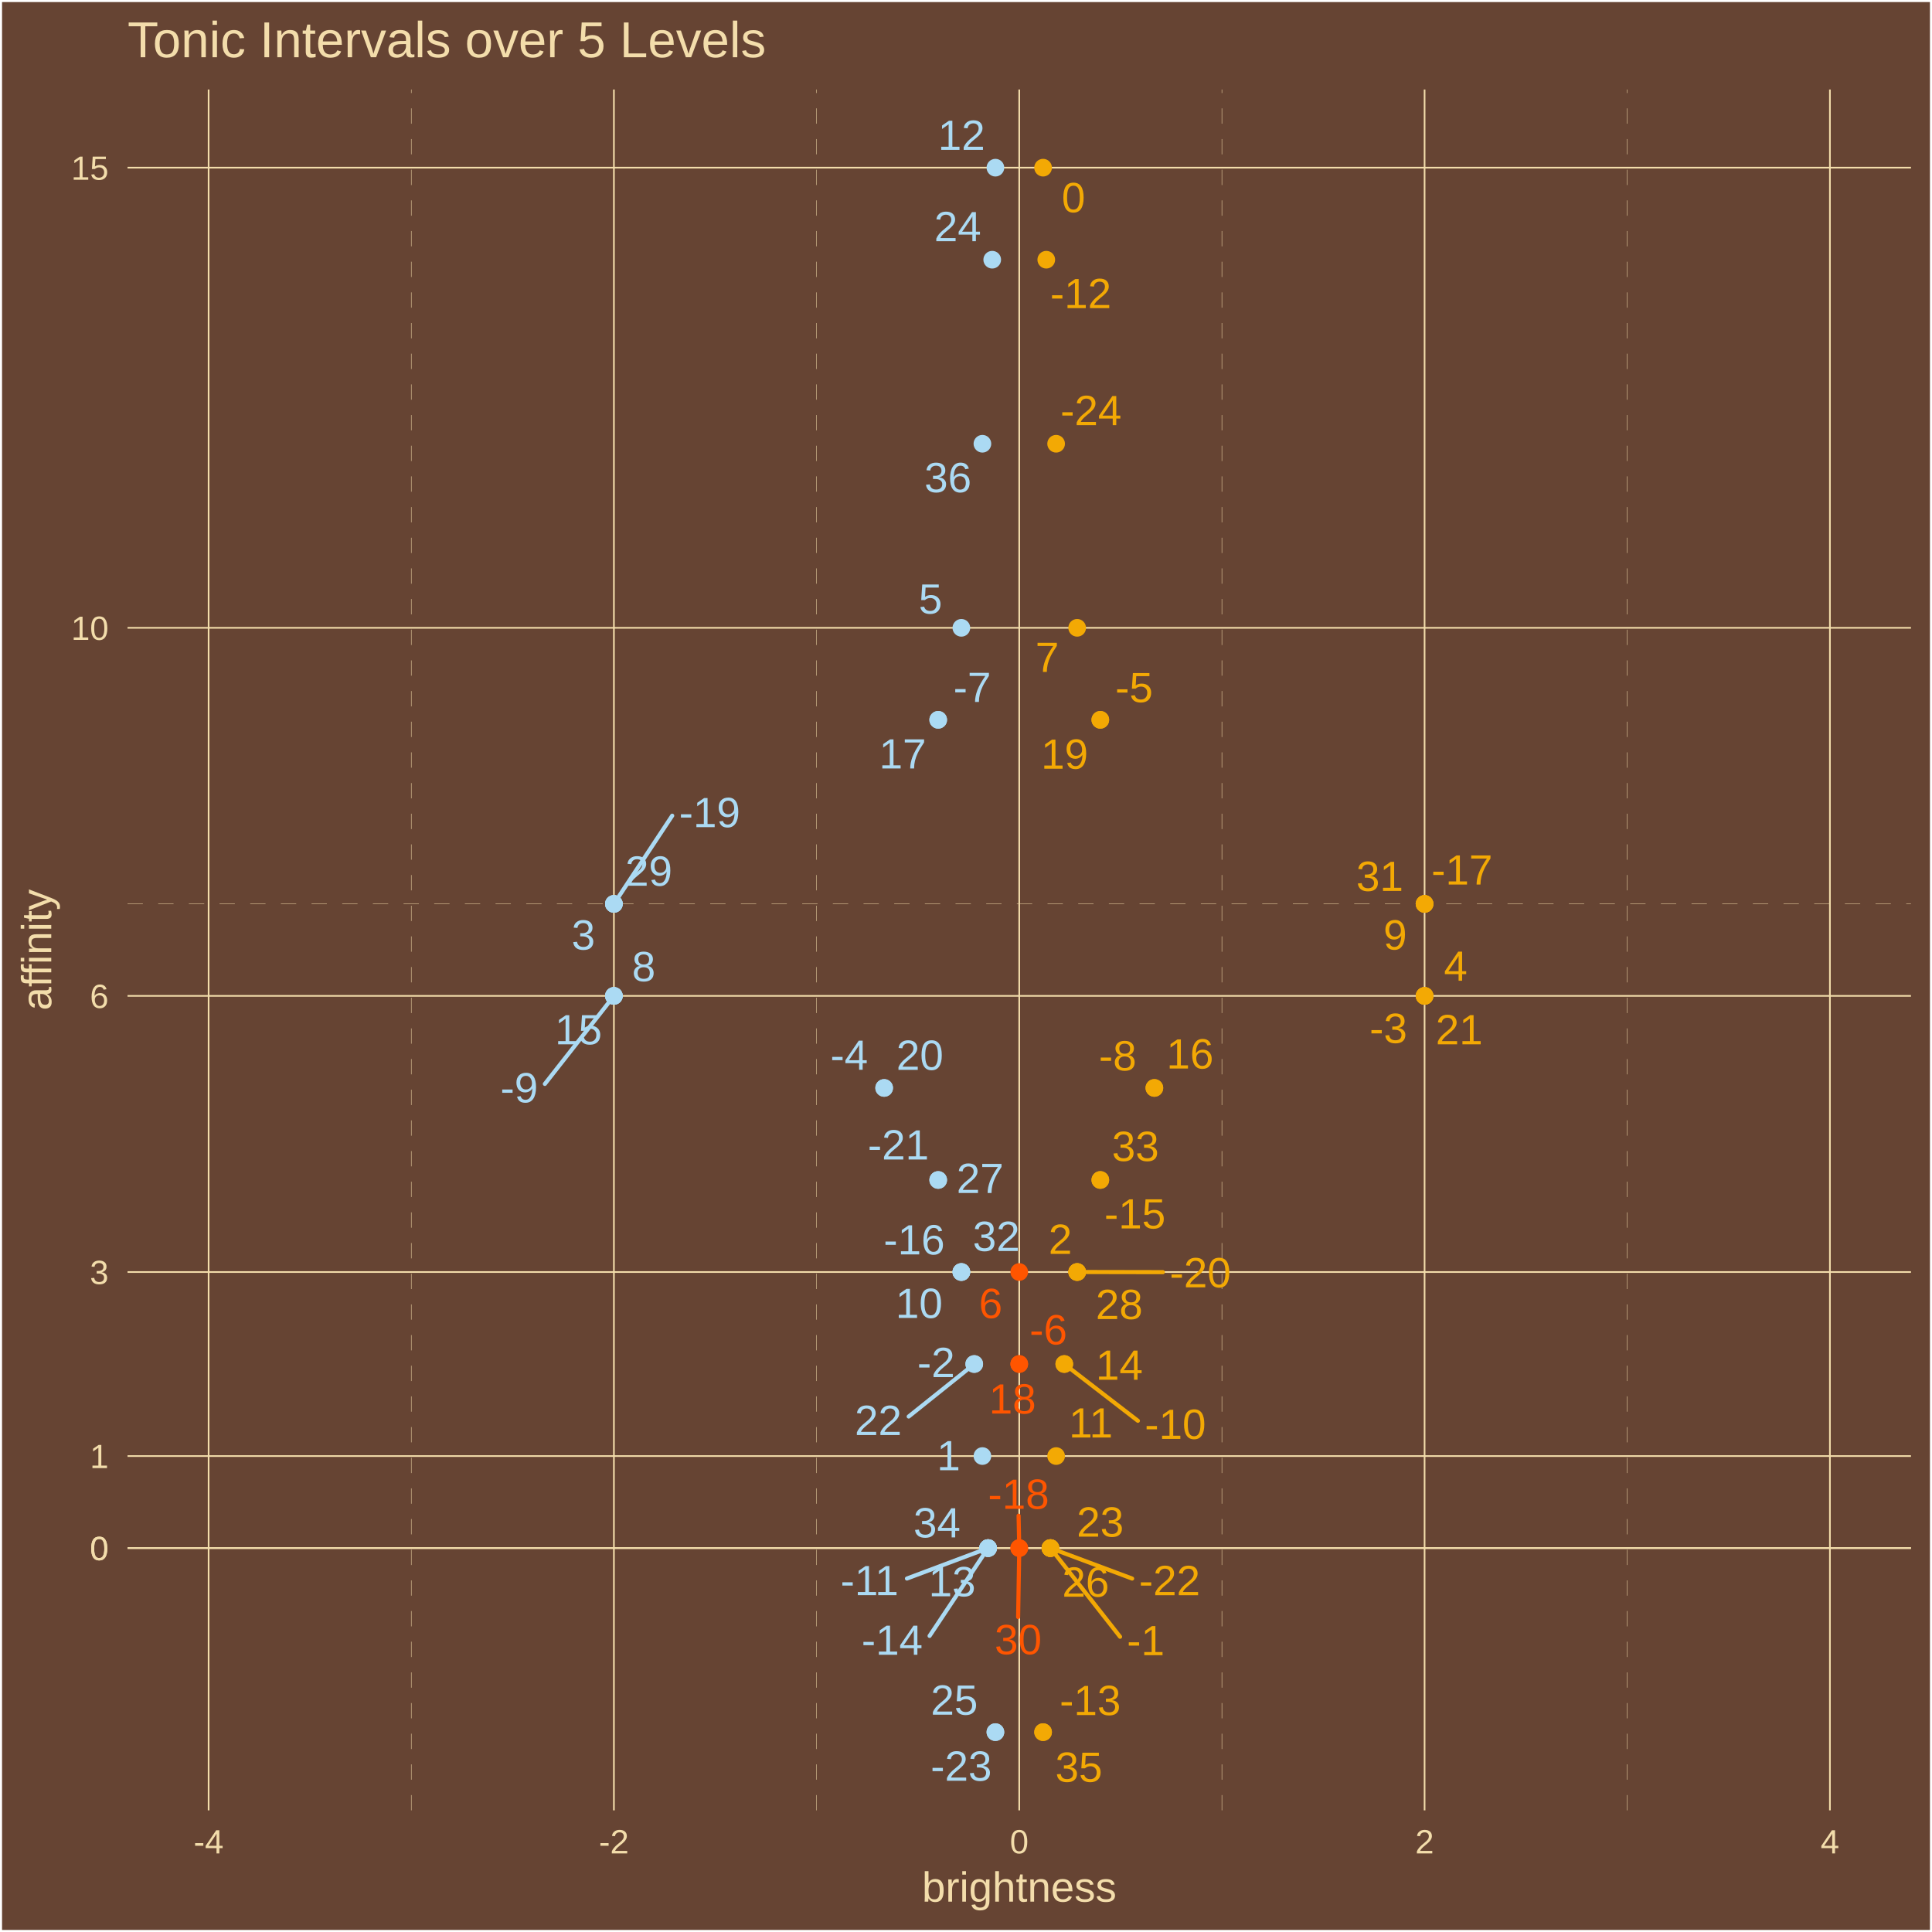
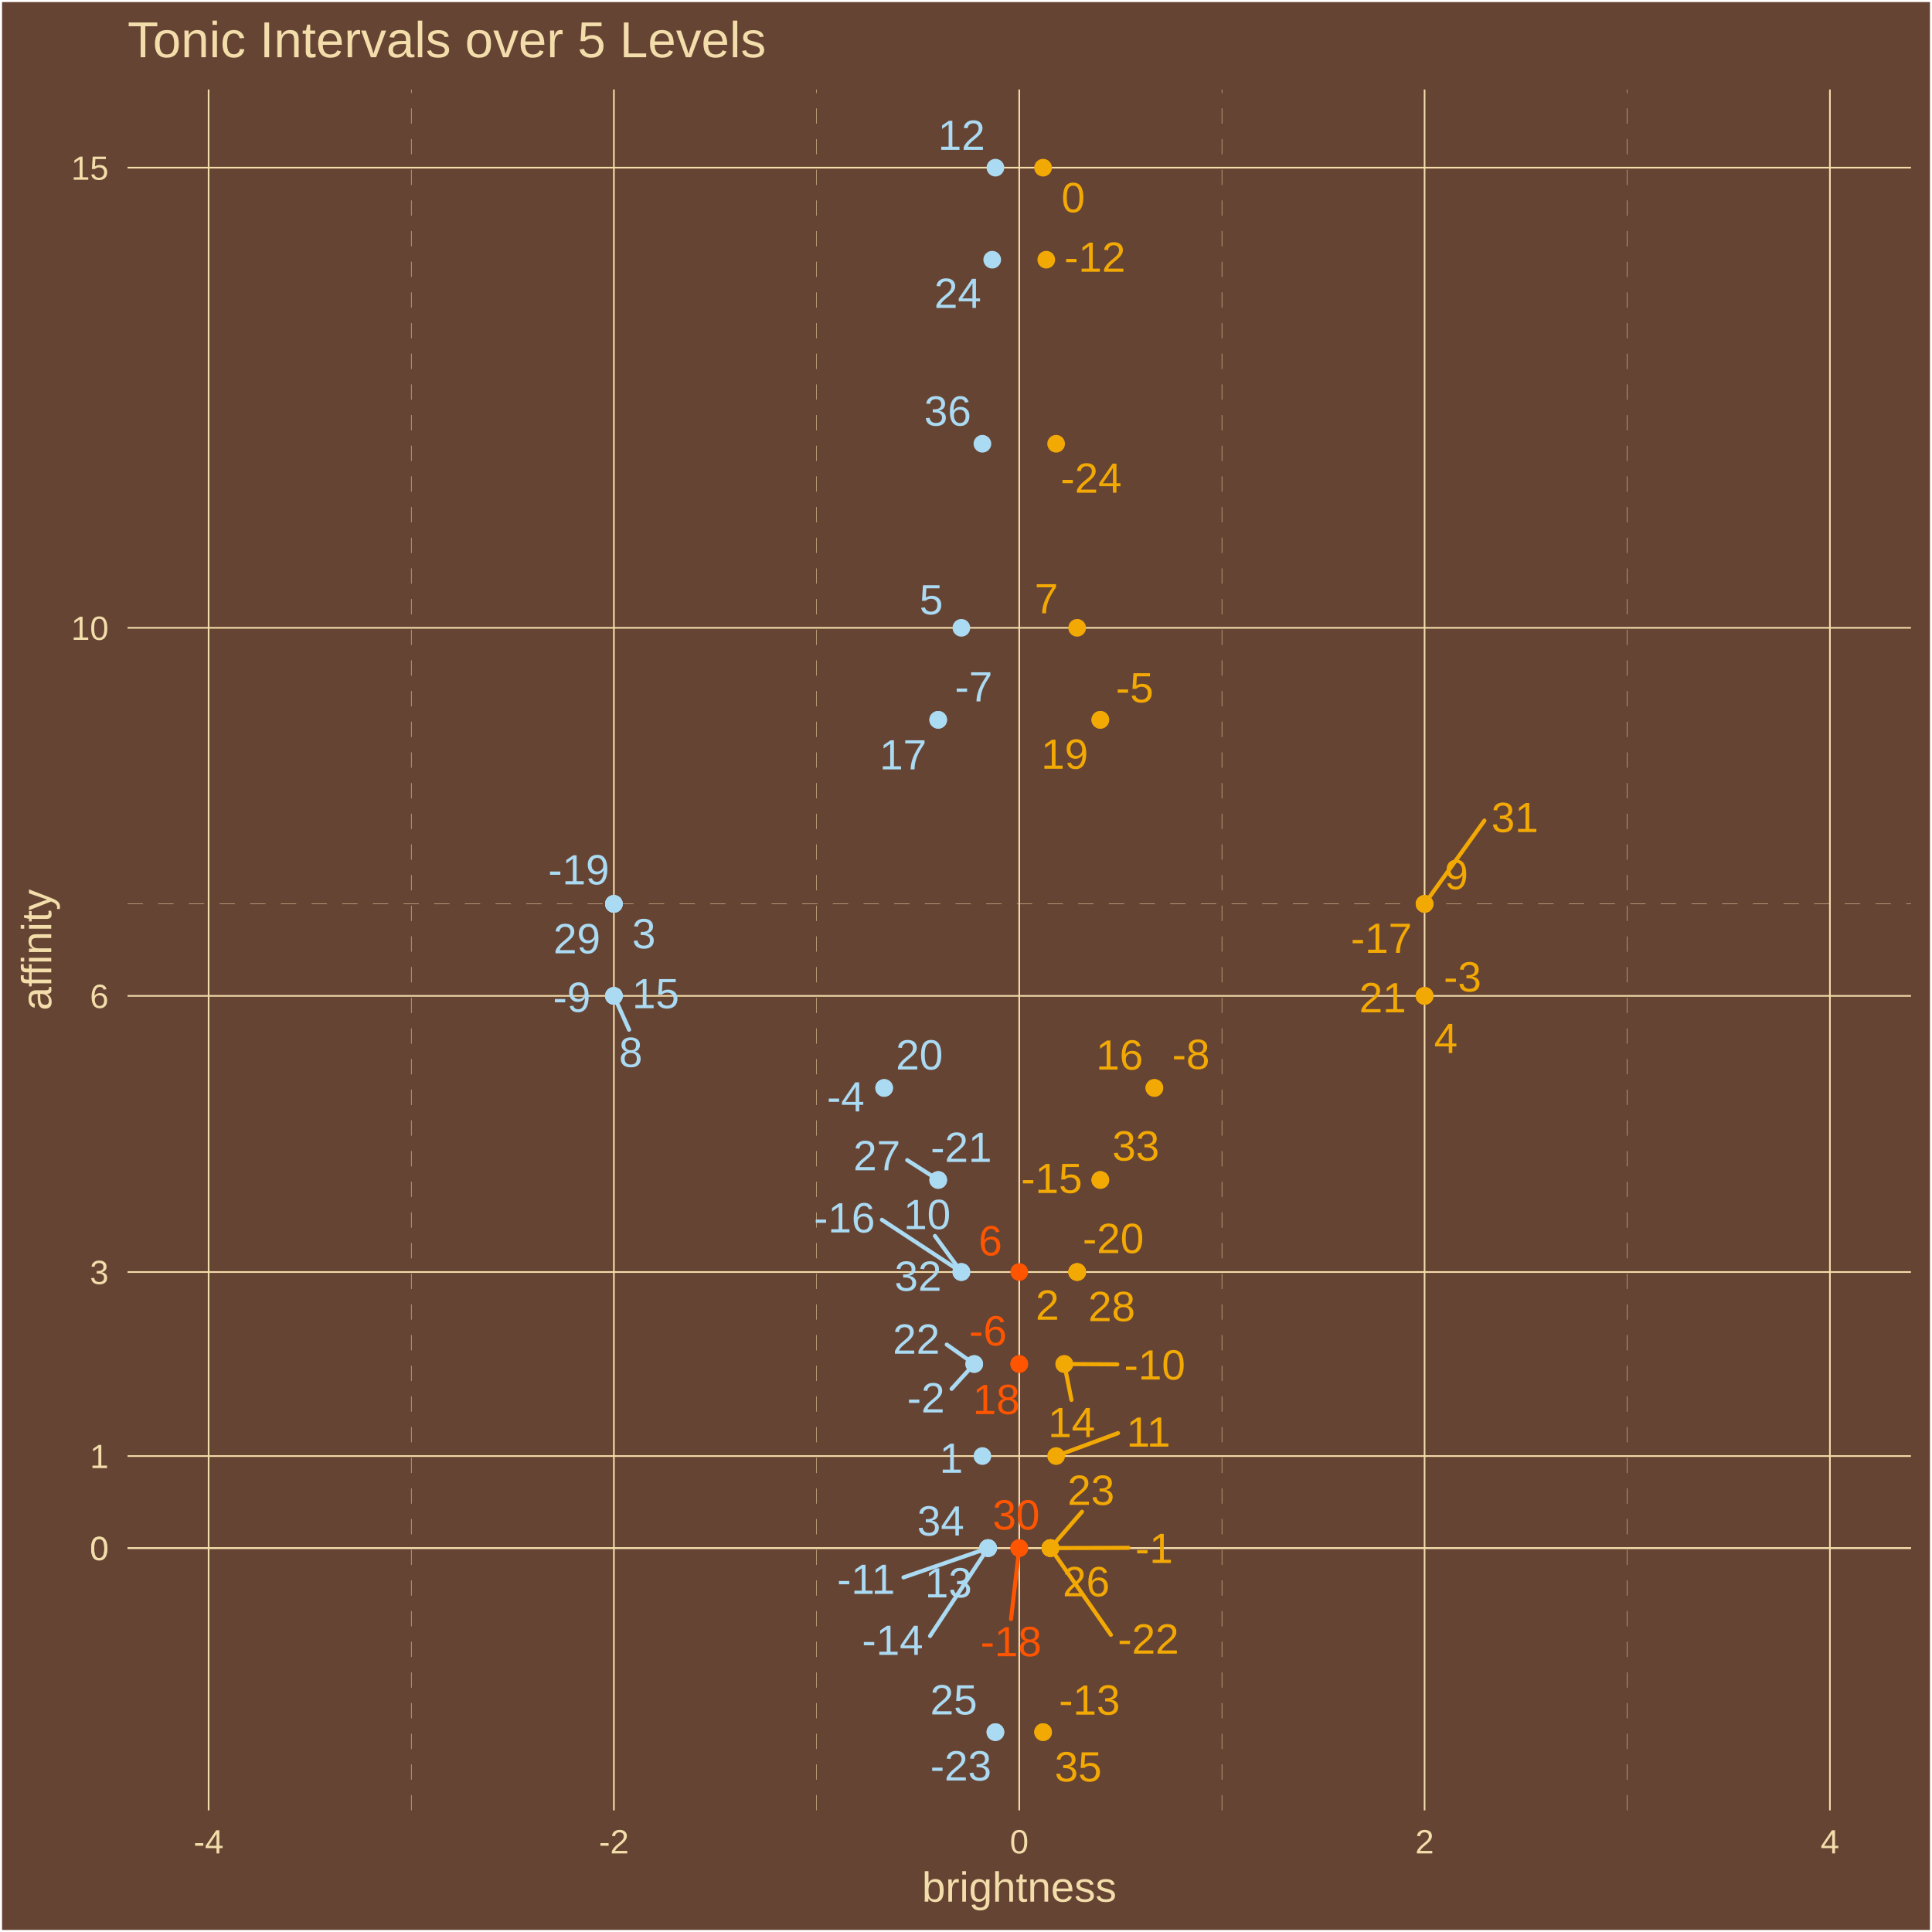
<svg xmlns="http://www.w3.org/2000/svg" class="svglite" width="504.00pt" height="504.00pt" viewBox="0 0 504.00 504.00">
  <defs>
    <style type="text/css">
    .svglite line, .svglite polyline, .svglite polygon, .svglite path, .svglite rect, .svglite circle {
      fill: none;
      stroke: #000000;
      stroke-linecap: round;
      stroke-linejoin: round;
      stroke-miterlimit: 10.00;
    }
    .svglite text {
      white-space: pre;
    }
  </style>
  </defs>
  <rect width="100%" height="100%" style="stroke: none; fill: #664433;" />
  <defs>
    <clipPath id="cpMC4wMHw1MDQuMDB8MC4wMHw1MDQuMDA=">
      <rect x="0.00" y="0.00" width="504.00" height="504.00" />
    </clipPath>
  </defs>
  <g clip-path="url(#cpMC4wMHw1MDQuMDB8MC4wMHw1MDQuMDA=)">
    <rect x="0.00" y="0" width="504.00" height="504.00" style="stroke-width: 1.07; stroke: #FFFFFF; fill: #664433;" />
  </g>
  <defs>
    <clipPath id="cpMzMuMjd8NDk4LjUyfDIzLjM0fDQ3Mi4yNw==">
      <rect x="33.27" y="23.34" width="465.25" height="448.93" />
    </clipPath>
  </defs>
  <g clip-path="url(#cpMzMuMjd8NDk4LjUyfDIzLjM0fDQ3Mi4yNw==)">
    <rect x="33.27" y="23.34" width="465.25" height="448.93" style="stroke-width: 1.07; stroke: none; fill: #664433;" />
    <polyline points="33.27,235.80 498.52,235.80 " style="stroke-width: 0.11; stroke: #F3DDAB; stroke-dasharray: 4.00,4.00; stroke-linecap: butt;" />
    <polyline points="107.29,472.27 107.29,23.34 " style="stroke-width: 0.11; stroke: #F3DDAB; stroke-dasharray: 4.00,4.00; stroke-linecap: butt;" />
    <polyline points="213.02,472.27 213.02,23.34 " style="stroke-width: 0.11; stroke: #F3DDAB; stroke-dasharray: 4.00,4.00; stroke-linecap: butt;" />
    <polyline points="318.76,472.27 318.76,23.34 " style="stroke-width: 0.11; stroke: #F3DDAB; stroke-dasharray: 4.00,4.00; stroke-linecap: butt;" />
    <polyline points="424.50,472.27 424.50,23.34 " style="stroke-width: 0.11; stroke: #F3DDAB; stroke-dasharray: 4.00,4.00; stroke-linecap: butt;" />
    <polyline points="33.27,403.85 498.52,403.85 " style="stroke-width: 0.43; stroke: #F3DDAB; stroke-linecap: butt;" />
    <polyline points="33.27,403.85 498.52,403.85 " style="stroke-width: 0.43; stroke: #F3DDAB; stroke-linecap: butt;" />
    <polyline points="33.27,379.84 498.52,379.84 " style="stroke-width: 0.43; stroke: #F3DDAB; stroke-linecap: butt;" />
    <polyline points="33.27,331.83 498.52,331.83 " style="stroke-width: 0.43; stroke: #F3DDAB; stroke-linecap: butt;" />
    <polyline points="33.27,259.80 498.52,259.80 " style="stroke-width: 0.43; stroke: #F3DDAB; stroke-linecap: butt;" />
    <polyline points="33.27,163.78 498.52,163.78 " style="stroke-width: 0.43; stroke: #F3DDAB; stroke-linecap: butt;" />
    <polyline points="33.27,43.74 498.52,43.74 " style="stroke-width: 0.43; stroke: #F3DDAB; stroke-linecap: butt;" />
    <polyline points="54.42,472.27 54.42,23.34 " style="stroke-width: 0.43; stroke: #F3DDAB; stroke-linecap: butt;" />
    <polyline points="160.15,472.27 160.15,23.34 " style="stroke-width: 0.43; stroke: #F3DDAB; stroke-linecap: butt;" />
    <polyline points="265.89,472.27 265.89,23.34 " style="stroke-width: 0.43; stroke: #F3DDAB; stroke-linecap: butt;" />
    <polyline points="371.63,472.27 371.63,23.34 " style="stroke-width: 0.43; stroke: #F3DDAB; stroke-linecap: butt;" />
    <polyline points="477.37,472.27 477.37,23.34 " style="stroke-width: 0.43; stroke: #F3DDAB; stroke-linecap: butt;" />
    <circle cx="275.51" cy="115.76" r="1.95" style="stroke-width: 0.71; stroke: #F3A904; fill: #F3A904;" />
    <circle cx="259.67" cy="451.86" r="1.95" style="stroke-width: 0.71; stroke: #ABDAF3; fill: #ABDAF3;" />
    <circle cx="274.03" cy="403.85" r="1.95" style="stroke-width: 0.71; stroke: #F3A904; fill: #F3A904;" />
    <circle cx="244.75" cy="307.82" r="1.95" style="stroke-width: 0.71; stroke: #ABDAF3; fill: #ABDAF3;" />
    <circle cx="281.00" cy="331.83" r="1.95" style="stroke-width: 0.71; stroke: #F3A904; fill: #F3A904;" />
    <circle cx="160.15" cy="235.80" r="1.95" style="stroke-width: 0.71; stroke: #ABDAF3; fill: #ABDAF3;" />
    <circle cx="265.89" cy="403.85" r="1.95" style="stroke-width: 0.71; stroke: #FF5500; fill: #FF5500;" />
    <circle cx="371.63" cy="235.80" r="1.95" style="stroke-width: 0.71; stroke: #F3A904; fill: #F3A904;" />
    <circle cx="250.79" cy="331.83" r="1.95" style="stroke-width: 0.71; stroke: #ABDAF3; fill: #ABDAF3;" />
    <circle cx="287.04" cy="307.82" r="1.95" style="stroke-width: 0.71; stroke: #F3A904; fill: #F3A904;" />
    <circle cx="257.76" cy="403.85" r="1.95" style="stroke-width: 0.71; stroke: #ABDAF3; fill: #ABDAF3;" />
    <circle cx="272.11" cy="451.86" r="1.95" style="stroke-width: 0.71; stroke: #F3A904; fill: #F3A904;" />
    <circle cx="272.94" cy="67.75" r="1.95" style="stroke-width: 0.71; stroke: #F3A904; fill: #F3A904;" />
    <circle cx="257.76" cy="403.85" r="1.95" style="stroke-width: 0.71; stroke: #ABDAF3; fill: #ABDAF3;" />
    <circle cx="277.64" cy="355.83" r="1.95" style="stroke-width: 0.71; stroke: #F3A904; fill: #F3A904;" />
    <circle cx="160.15" cy="259.80" r="1.95" style="stroke-width: 0.71; stroke: #ABDAF3; fill: #ABDAF3;" />
    <circle cx="301.14" cy="283.81" r="1.95" style="stroke-width: 0.71; stroke: #F3A904; fill: #F3A904;" />
    <circle cx="244.75" cy="187.78" r="1.95" style="stroke-width: 0.71; stroke: #ABDAF3; fill: #ABDAF3;" />
    <circle cx="265.89" cy="355.83" r="1.95" style="stroke-width: 0.71; stroke: #FF5500; fill: #FF5500;" />
    <circle cx="287.04" cy="187.78" r="1.95" style="stroke-width: 0.71; stroke: #F3A904; fill: #F3A904;" />
    <circle cx="230.65" cy="283.81" r="1.95" style="stroke-width: 0.71; stroke: #ABDAF3; fill: #ABDAF3;" />
    <circle cx="371.63" cy="259.80" r="1.95" style="stroke-width: 0.71; stroke: #F3A904; fill: #F3A904;" />
    <circle cx="254.15" cy="355.83" r="1.95" style="stroke-width: 0.71; stroke: #ABDAF3; fill: #ABDAF3;" />
    <circle cx="274.03" cy="403.85" r="1.95" style="stroke-width: 0.71; stroke: #F3A904; fill: #F3A904;" />
    <circle cx="272.11" cy="43.74" r="1.95" style="stroke-width: 0.71; stroke: #F3A904; fill: #F3A904;" />
    <circle cx="256.28" cy="379.84" r="1.95" style="stroke-width: 0.71; stroke: #ABDAF3; fill: #ABDAF3;" />
    <circle cx="281.00" cy="331.83" r="1.95" style="stroke-width: 0.71; stroke: #F3A904; fill: #F3A904;" />
    <circle cx="160.15" cy="235.80" r="1.95" style="stroke-width: 0.71; stroke: #ABDAF3; fill: #ABDAF3;" />
    <circle cx="371.63" cy="259.80" r="1.95" style="stroke-width: 0.71; stroke: #F3A904; fill: #F3A904;" />
    <circle cx="250.79" cy="163.78" r="1.95" style="stroke-width: 0.71; stroke: #ABDAF3; fill: #ABDAF3;" />
    <circle cx="265.89" cy="331.83" r="1.95" style="stroke-width: 0.71; stroke: #FF5500; fill: #FF5500;" />
    <circle cx="281.00" cy="163.78" r="1.95" style="stroke-width: 0.71; stroke: #F3A904; fill: #F3A904;" />
    <circle cx="160.15" cy="259.80" r="1.95" style="stroke-width: 0.71; stroke: #ABDAF3; fill: #ABDAF3;" />
    <circle cx="371.63" cy="235.80" r="1.95" style="stroke-width: 0.71; stroke: #F3A904; fill: #F3A904;" />
    <circle cx="250.79" cy="331.83" r="1.95" style="stroke-width: 0.71; stroke: #ABDAF3; fill: #ABDAF3;" />
    <circle cx="275.51" cy="379.84" r="1.95" style="stroke-width: 0.71; stroke: #F3A904; fill: #F3A904;" />
    <circle cx="259.67" cy="43.74" r="1.95" style="stroke-width: 0.71; stroke: #ABDAF3; fill: #ABDAF3;" />
    <circle cx="257.76" cy="403.85" r="1.95" style="stroke-width: 0.71; stroke: #ABDAF3; fill: #ABDAF3;" />
    <circle cx="277.64" cy="355.83" r="1.95" style="stroke-width: 0.71; stroke: #F3A904; fill: #F3A904;" />
    <circle cx="160.15" cy="259.80" r="1.95" style="stroke-width: 0.71; stroke: #ABDAF3; fill: #ABDAF3;" />
    <circle cx="301.14" cy="283.81" r="1.95" style="stroke-width: 0.71; stroke: #F3A904; fill: #F3A904;" />
    <circle cx="244.75" cy="187.78" r="1.95" style="stroke-width: 0.71; stroke: #ABDAF3; fill: #ABDAF3;" />
    <circle cx="265.89" cy="355.83" r="1.95" style="stroke-width: 0.71; stroke: #FF5500; fill: #FF5500;" />
    <circle cx="287.04" cy="187.78" r="1.95" style="stroke-width: 0.71; stroke: #F3A904; fill: #F3A904;" />
    <circle cx="230.65" cy="283.81" r="1.95" style="stroke-width: 0.71; stroke: #ABDAF3; fill: #ABDAF3;" />
    <circle cx="371.63" cy="259.80" r="1.95" style="stroke-width: 0.71; stroke: #F3A904; fill: #F3A904;" />
    <circle cx="254.15" cy="355.83" r="1.95" style="stroke-width: 0.71; stroke: #ABDAF3; fill: #ABDAF3;" />
    <circle cx="274.03" cy="403.85" r="1.95" style="stroke-width: 0.71; stroke: #F3A904; fill: #F3A904;" />
    <circle cx="258.84" cy="67.75" r="1.95" style="stroke-width: 0.71; stroke: #ABDAF3; fill: #ABDAF3;" />
    <circle cx="259.67" cy="451.86" r="1.95" style="stroke-width: 0.71; stroke: #ABDAF3; fill: #ABDAF3;" />
    <circle cx="274.03" cy="403.85" r="1.95" style="stroke-width: 0.71; stroke: #F3A904; fill: #F3A904;" />
    <circle cx="244.75" cy="307.82" r="1.95" style="stroke-width: 0.71; stroke: #ABDAF3; fill: #ABDAF3;" />
    <circle cx="281.00" cy="331.83" r="1.95" style="stroke-width: 0.71; stroke: #F3A904; fill: #F3A904;" />
    <circle cx="160.15" cy="235.80" r="1.95" style="stroke-width: 0.71; stroke: #ABDAF3; fill: #ABDAF3;" />
    <circle cx="265.89" cy="403.85" r="1.95" style="stroke-width: 0.71; stroke: #FF5500; fill: #FF5500;" />
    <circle cx="371.63" cy="235.80" r="1.95" style="stroke-width: 0.71; stroke: #F3A904; fill: #F3A904;" />
    <circle cx="250.79" cy="331.83" r="1.95" style="stroke-width: 0.71; stroke: #ABDAF3; fill: #ABDAF3;" />
    <circle cx="287.04" cy="307.82" r="1.95" style="stroke-width: 0.71; stroke: #F3A904; fill: #F3A904;" />
    <circle cx="257.76" cy="403.85" r="1.95" style="stroke-width: 0.71; stroke: #ABDAF3; fill: #ABDAF3;" />
    <circle cx="272.11" cy="451.86" r="1.95" style="stroke-width: 0.71; stroke: #F3A904; fill: #F3A904;" />
    <circle cx="256.28" cy="115.76" r="1.95" style="stroke-width: 0.71; stroke: #ABDAF3; fill: #ABDAF3;" />
-     <line x1="295.34" y1="411.80" x2="275.09" y2="404.24" style="stroke-width: 1.07; stroke: #F3A904;" />
-     <line x1="303.35" y1="331.87" x2="282.14" y2="331.83" style="stroke-width: 1.07; stroke: #F3A904;" />
-     <line x1="175.36" y1="212.79" x2="160.77" y2="234.87" style="stroke-width: 1.07; stroke: #ABDAF3;" />
-     <line x1="265.72" y1="395.40" x2="265.87" y2="402.75" style="stroke-width: 1.07; stroke: #FF5500;" />
-     <line x1="242.50" y1="426.76" x2="257.14" y2="404.77" style="stroke-width: 1.07; stroke: #ABDAF3;" />
-     <line x1="236.60" y1="411.79" x2="256.70" y2="404.25" style="stroke-width: 1.07; stroke: #ABDAF3;" />
-     <line x1="296.84" y1="370.64" x2="278.53" y2="356.52" style="stroke-width: 1.07; stroke: #F3A904;" />
-     <line x1="142.14" y1="282.76" x2="159.47" y2="260.68" style="stroke-width: 1.07; stroke: #ABDAF3;" />
-     <line x1="292.19" y1="426.98" x2="274.72" y2="404.72" style="stroke-width: 1.07; stroke: #F3A904;" />
-     <line x1="237.05" y1="369.53" x2="253.27" y2="356.54" style="stroke-width: 1.07; stroke: #ABDAF3;" />
-     <line x1="265.60" y1="421.83" x2="265.88" y2="404.95" style="stroke-width: 1.07; stroke: #FF5500;" />
-     <text x="284.61" y="110.91" text-anchor="middle" style="font-size: 11.04px;fill: #F3A904; font-family: &quot;Arial&quot;;" textLength="15.94px" lengthAdjust="spacingAndGlyphs">-24</text>
-     <text x="250.76" y="464.54" text-anchor="middle" style="font-size: 11.04px;fill: #ABDAF3; font-family: &quot;Arial&quot;;" textLength="15.94px" lengthAdjust="spacingAndGlyphs">-23</text>
-     <text x="305.11" y="416.14" text-anchor="middle" style="font-size: 11.04px;fill: #F3A904; font-family: &quot;Arial&quot;;" textLength="15.94px" lengthAdjust="spacingAndGlyphs">-22</text>
-     <text x="234.35" y="302.48" text-anchor="middle" style="font-size: 11.04px;fill: #ABDAF3; font-family: &quot;Arial&quot;;" textLength="15.94px" lengthAdjust="spacingAndGlyphs">-21</text>
-     <text x="313.12" y="335.82" text-anchor="middle" style="font-size: 11.04px;fill: #F3A904; font-family: &quot;Arial&quot;;" textLength="15.94px" lengthAdjust="spacingAndGlyphs">-20</text>
-     <text x="185.13" y="215.78" text-anchor="middle" style="font-size: 11.04px;fill: #ABDAF3; font-family: &quot;Arial&quot;;" textLength="15.94px" lengthAdjust="spacingAndGlyphs">-19</text>
-     <text x="265.72" y="393.60" text-anchor="middle" style="font-size: 11.04px;fill: #FF5500; font-family: &quot;Arial&quot;;" textLength="15.94px" lengthAdjust="spacingAndGlyphs">-18</text>
-     <text x="381.39" y="230.76" text-anchor="middle" style="font-size: 11.04px;fill: #F3A904; font-family: &quot;Arial&quot;;" textLength="15.94px" lengthAdjust="spacingAndGlyphs">-17</text>
-     <text x="238.49" y="327.24" text-anchor="middle" style="font-size: 11.04px;fill: #ABDAF3; font-family: &quot;Arial&quot;;" textLength="15.94px" lengthAdjust="spacingAndGlyphs">-16</text>
-     <text x="296.07" y="320.46" text-anchor="middle" style="font-size: 11.04px;fill: #F3A904; font-family: &quot;Arial&quot;;" textLength="15.94px" lengthAdjust="spacingAndGlyphs">-15</text>
-     <text x="232.73" y="431.68" text-anchor="middle" style="font-size: 11.04px;fill: #ABDAF3; font-family: &quot;Arial&quot;;" textLength="15.94px" lengthAdjust="spacingAndGlyphs">-14</text>
-     <text x="284.41" y="447.41" text-anchor="middle" style="font-size: 11.04px;fill: #F3A904; font-family: &quot;Arial&quot;;" textLength="15.94px" lengthAdjust="spacingAndGlyphs">-13</text>
-     <text x="281.94" y="80.39" text-anchor="middle" style="font-size: 11.04px;fill: #F3A904; font-family: &quot;Arial&quot;;" textLength="15.94px" lengthAdjust="spacingAndGlyphs">-12</text>
-     <text x="226.83" y="416.13" text-anchor="middle" style="font-size: 11.04px;fill: #ABDAF3; font-family: &quot;Arial&quot;;" textLength="15.94px" lengthAdjust="spacingAndGlyphs">-11</text>
-     <text x="306.61" y="375.37" text-anchor="middle" style="font-size: 11.04px;fill: #F3A904; font-family: &quot;Arial&quot;;" textLength="15.94px" lengthAdjust="spacingAndGlyphs">-10</text>
-     <text x="135.44" y="287.58" text-anchor="middle" style="font-size: 11.04px;fill: #ABDAF3; font-family: &quot;Arial&quot;;" textLength="9.81px" lengthAdjust="spacingAndGlyphs">-9</text>
-     <text x="291.57" y="279.24" text-anchor="middle" style="font-size: 11.04px;fill: #F3A904; font-family: &quot;Arial&quot;;" textLength="9.81px" lengthAdjust="spacingAndGlyphs">-8</text>
-     <text x="253.62" y="183.12" text-anchor="middle" style="font-size: 11.04px;fill: #ABDAF3; font-family: &quot;Arial&quot;;" textLength="9.81px" lengthAdjust="spacingAndGlyphs">-7</text>
-     <text x="273.49" y="350.71" text-anchor="middle" style="font-size: 11.04px;fill: #FF5500; font-family: &quot;Arial&quot;;" textLength="9.81px" lengthAdjust="spacingAndGlyphs">-6</text>
-     <text x="295.85" y="183.17" text-anchor="middle" style="font-size: 11.04px;fill: #F3A904; font-family: &quot;Arial&quot;;" textLength="9.81px" lengthAdjust="spacingAndGlyphs">-5</text>
-     <text x="221.52" y="279.06" text-anchor="middle" style="font-size: 11.04px;fill: #ABDAF3; font-family: &quot;Arial&quot;;" textLength="9.81px" lengthAdjust="spacingAndGlyphs">-4</text>
-     <text x="362.19" y="272.08" text-anchor="middle" style="font-size: 11.04px;fill: #F3A904; font-family: &quot;Arial&quot;;" textLength="9.81px" lengthAdjust="spacingAndGlyphs">-3</text>
-     <text x="244.20" y="359.25" text-anchor="middle" style="font-size: 11.04px;fill: #ABDAF3; font-family: &quot;Arial&quot;;" textLength="9.81px" lengthAdjust="spacingAndGlyphs">-2</text>
-     <text x="298.89" y="431.79" text-anchor="middle" style="font-size: 11.04px;fill: #F3A904; font-family: &quot;Arial&quot;;" textLength="9.81px" lengthAdjust="spacingAndGlyphs">-1</text>
-     <text x="280.03" y="55.37" text-anchor="middle" style="font-size: 11.04px;fill: #F3A904; font-family: &quot;Arial&quot;;" textLength="6.13px" lengthAdjust="spacingAndGlyphs">0</text>
-     <text x="247.46" y="383.54" text-anchor="middle" style="font-size: 11.04px;fill: #ABDAF3; font-family: &quot;Arial&quot;;" textLength="6.13px" lengthAdjust="spacingAndGlyphs">1</text>
-     <text x="276.60" y="327.10" text-anchor="middle" style="font-size: 11.04px;fill: #F3A904; font-family: &quot;Arial&quot;;" textLength="6.13px" lengthAdjust="spacingAndGlyphs">2</text>
-     <text x="152.18" y="247.73" text-anchor="middle" style="font-size: 11.04px;fill: #ABDAF3; font-family: &quot;Arial&quot;;" textLength="6.13px" lengthAdjust="spacingAndGlyphs">3</text>
-     <text x="379.74" y="255.84" text-anchor="middle" style="font-size: 11.04px;fill: #F3A904; font-family: &quot;Arial&quot;;" textLength="6.13px" lengthAdjust="spacingAndGlyphs">4</text>
-     <text x="242.73" y="160.07" text-anchor="middle" style="font-size: 11.04px;fill: #ABDAF3; font-family: &quot;Arial&quot;;" textLength="6.13px" lengthAdjust="spacingAndGlyphs">5</text>
-     <text x="258.43" y="343.85" text-anchor="middle" style="font-size: 11.04px;fill: #FF5500; font-family: &quot;Arial&quot;;" textLength="6.13px" lengthAdjust="spacingAndGlyphs">6</text>
-     <text x="273.17" y="175.29" text-anchor="middle" style="font-size: 11.04px;fill: #F3A904; font-family: &quot;Arial&quot;;" textLength="6.13px" lengthAdjust="spacingAndGlyphs">7</text>
-     <text x="167.93" y="255.97" text-anchor="middle" style="font-size: 11.04px;fill: #ABDAF3; font-family: &quot;Arial&quot;;" textLength="6.13px" lengthAdjust="spacingAndGlyphs">8</text>
-     <text x="363.96" y="247.70" text-anchor="middle" style="font-size: 11.04px;fill: #F3A904; font-family: &quot;Arial&quot;;" textLength="6.13px" lengthAdjust="spacingAndGlyphs">9</text>
-     <text x="239.76" y="343.81" text-anchor="middle" style="font-size: 11.04px;fill: #ABDAF3; font-family: &quot;Arial&quot;;" textLength="12.27px" lengthAdjust="spacingAndGlyphs">10</text>
-     <text x="284.57" y="375.01" text-anchor="middle" style="font-size: 11.04px;fill: #F3A904; font-family: &quot;Arial&quot;;" textLength="12.27px" lengthAdjust="spacingAndGlyphs">11</text>
-     <text x="250.83" y="39.10" text-anchor="middle" style="font-size: 11.04px;fill: #ABDAF3; font-family: &quot;Arial&quot;;" textLength="12.27px" lengthAdjust="spacingAndGlyphs">12</text>
-     <text x="248.39" y="416.42" text-anchor="middle" style="font-size: 11.04px;fill: #ABDAF3; font-family: &quot;Arial&quot;;" textLength="12.27px" lengthAdjust="spacingAndGlyphs">13</text>
-     <text x="292.00" y="359.93" text-anchor="middle" style="font-size: 11.04px;fill: #F3A904; font-family: &quot;Arial&quot;;" textLength="12.27px" lengthAdjust="spacingAndGlyphs">14</text>
-     <text x="150.90" y="272.43" text-anchor="middle" style="font-size: 11.04px;fill: #ABDAF3; font-family: &quot;Arial&quot;;" textLength="12.27px" lengthAdjust="spacingAndGlyphs">15</text>
-     <text x="310.44" y="278.74" text-anchor="middle" style="font-size: 11.04px;fill: #F3A904; font-family: &quot;Arial&quot;;" textLength="12.27px" lengthAdjust="spacingAndGlyphs">16</text>
-     <text x="235.47" y="200.48" text-anchor="middle" style="font-size: 11.04px;fill: #ABDAF3; font-family: &quot;Arial&quot;;" textLength="12.27px" lengthAdjust="spacingAndGlyphs">17</text>
-     <text x="264.13" y="368.76" text-anchor="middle" style="font-size: 11.04px;fill: #FF5500; font-family: &quot;Arial&quot;;" textLength="12.27px" lengthAdjust="spacingAndGlyphs">18</text>
-     <text x="277.72" y="200.54" text-anchor="middle" style="font-size: 11.04px;fill: #F3A904; font-family: &quot;Arial&quot;;" textLength="12.27px" lengthAdjust="spacingAndGlyphs">19</text>
-     <text x="239.96" y="279.09" text-anchor="middle" style="font-size: 11.04px;fill: #ABDAF3; font-family: &quot;Arial&quot;;" textLength="12.27px" lengthAdjust="spacingAndGlyphs">20</text>
-     <text x="380.66" y="272.42" text-anchor="middle" style="font-size: 11.04px;fill: #F3A904; font-family: &quot;Arial&quot;;" textLength="12.27px" lengthAdjust="spacingAndGlyphs">21</text>
-     <text x="229.11" y="374.35" text-anchor="middle" style="font-size: 11.04px;fill: #ABDAF3; font-family: &quot;Arial&quot;;" textLength="12.27px" lengthAdjust="spacingAndGlyphs">22</text>
-     <text x="287.01" y="400.87" text-anchor="middle" style="font-size: 11.04px;fill: #F3A904; font-family: &quot;Arial&quot;;" textLength="12.27px" lengthAdjust="spacingAndGlyphs">23</text>
-     <text x="249.83" y="62.93" text-anchor="middle" style="font-size: 11.04px;fill: #ABDAF3; font-family: &quot;Arial&quot;;" textLength="12.27px" lengthAdjust="spacingAndGlyphs">24</text>
-     <text x="248.94" y="447.31" text-anchor="middle" style="font-size: 11.04px;fill: #ABDAF3; font-family: &quot;Arial&quot;;" textLength="12.27px" lengthAdjust="spacingAndGlyphs">25</text>
-     <text x="283.21" y="416.53" text-anchor="middle" style="font-size: 11.04px;fill: #F3A904; font-family: &quot;Arial&quot;;" textLength="12.27px" lengthAdjust="spacingAndGlyphs">26</text>
-     <text x="255.67" y="311.22" text-anchor="middle" style="font-size: 11.04px;fill: #ABDAF3; font-family: &quot;Arial&quot;;" textLength="12.27px" lengthAdjust="spacingAndGlyphs">27</text>
-     <text x="291.97" y="344.11" text-anchor="middle" style="font-size: 11.04px;fill: #F3A904; font-family: &quot;Arial&quot;;" textLength="12.27px" lengthAdjust="spacingAndGlyphs">28</text>
-     <text x="169.24" y="231.06" text-anchor="middle" style="font-size: 11.04px;fill: #ABDAF3; font-family: &quot;Arial&quot;;" textLength="12.27px" lengthAdjust="spacingAndGlyphs">29</text>
-     <text x="265.60" y="431.54" text-anchor="middle" style="font-size: 11.04px;fill: #FF5500; font-family: &quot;Arial&quot;;" textLength="12.27px" lengthAdjust="spacingAndGlyphs">30</text>
-     <text x="359.94" y="232.42" text-anchor="middle" style="font-size: 11.04px;fill: #F3A904; font-family: &quot;Arial&quot;;" textLength="12.27px" lengthAdjust="spacingAndGlyphs">31</text>
-     <text x="259.91" y="326.34" text-anchor="middle" style="font-size: 11.04px;fill: #ABDAF3; font-family: &quot;Arial&quot;;" textLength="12.27px" lengthAdjust="spacingAndGlyphs">32</text>
-     <text x="296.20" y="302.87" text-anchor="middle" style="font-size: 11.04px;fill: #F3A904; font-family: &quot;Arial&quot;;" textLength="12.27px" lengthAdjust="spacingAndGlyphs">33</text>
-     <text x="244.43" y="401.06" text-anchor="middle" style="font-size: 11.04px;fill: #ABDAF3; font-family: &quot;Arial&quot;;" textLength="12.27px" lengthAdjust="spacingAndGlyphs">34</text>
-     <text x="281.43" y="464.82" text-anchor="middle" style="font-size: 11.04px;fill: #F3A904; font-family: &quot;Arial&quot;;" textLength="12.27px" lengthAdjust="spacingAndGlyphs">35</text>
-     <text x="247.29" y="128.41" text-anchor="middle" style="font-size: 11.04px;fill: #ABDAF3; font-family: &quot;Arial&quot;;" textLength="12.27px" lengthAdjust="spacingAndGlyphs">36</text>
+     <line x1="289.80" y1="426.48" x2="274.66" y2="404.76" style="stroke-width: 1.07; stroke: #F3A904;" />
+     <line x1="263.75" y1="422.35" x2="265.77" y2="404.94" style="stroke-width: 1.07; stroke: #FF5500;" />
+     <line x1="230.07" y1="318.21" x2="249.85" y2="331.21" style="stroke-width: 1.07; stroke: #ABDAF3;" />
+     <line x1="242.62" y1="426.78" x2="257.15" y2="404.78" style="stroke-width: 1.07; stroke: #ABDAF3;" />
+     <line x1="235.70" y1="411.50" x2="256.69" y2="404.22" style="stroke-width: 1.07; stroke: #ABDAF3;" />
+     <line x1="291.46" y1="355.92" x2="278.78" y2="355.84" style="stroke-width: 1.07; stroke: #F3A904;" />
+     <line x1="248.25" y1="362.31" x2="253.39" y2="356.66" style="stroke-width: 1.07; stroke: #ABDAF3;" />
+     <line x1="294.38" y1="403.78" x2="275.17" y2="403.84" style="stroke-width: 1.07; stroke: #F3A904;" />
+     <line x1="164.11" y1="268.62" x2="160.61" y2="260.82" style="stroke-width: 1.07; stroke: #ABDAF3;" />
+     <line x1="243.90" y1="322.43" x2="250.13" y2="330.93" style="stroke-width: 1.07; stroke: #ABDAF3;" />
+     <line x1="291.65" y1="373.86" x2="276.57" y2="379.44" style="stroke-width: 1.07; stroke: #F3A904;" />
+     <line x1="279.51" y1="365.19" x2="277.86" y2="356.91" style="stroke-width: 1.07; stroke: #F3A904;" />
+     <line x1="246.98" y1="350.76" x2="253.22" y2="355.18" style="stroke-width: 1.07; stroke: #ABDAF3;" />
+     <line x1="282.25" y1="394.37" x2="274.76" y2="403.00" style="stroke-width: 1.07; stroke: #F3A904;" />
+     <line x1="236.67" y1="302.65" x2="243.80" y2="307.21" style="stroke-width: 1.07; stroke: #ABDAF3;" />
+     <line x1="387.24" y1="214.07" x2="372.28" y2="234.89" style="stroke-width: 1.07; stroke: #F3A904;" />
+     <text x="284.66" y="128.55" text-anchor="middle" style="font-size: 11.04px;fill: #F3A904; font-family: &quot;Arial&quot;;" textLength="15.94px" lengthAdjust="spacingAndGlyphs">-24</text>
+     <text x="250.67" y="464.48" text-anchor="middle" style="font-size: 11.04px;fill: #ABDAF3; font-family: &quot;Arial&quot;;" textLength="15.94px" lengthAdjust="spacingAndGlyphs">-23</text>
+     <text x="299.57" y="431.38" text-anchor="middle" style="font-size: 11.04px;fill: #F3A904; font-family: &quot;Arial&quot;;" textLength="15.94px" lengthAdjust="spacingAndGlyphs">-22</text>
+     <text x="250.76" y="303.11" text-anchor="middle" style="font-size: 11.04px;fill: #ABDAF3; font-family: &quot;Arial&quot;;" textLength="15.94px" lengthAdjust="spacingAndGlyphs">-21</text>
+     <text x="290.42" y="326.88" text-anchor="middle" style="font-size: 11.04px;fill: #F3A904; font-family: &quot;Arial&quot;;" textLength="15.94px" lengthAdjust="spacingAndGlyphs">-20</text>
+     <text x="150.97" y="230.71" text-anchor="middle" style="font-size: 11.04px;fill: #ABDAF3; font-family: &quot;Arial&quot;;" textLength="15.94px" lengthAdjust="spacingAndGlyphs">-19</text>
+     <text x="263.74" y="432.06" text-anchor="middle" style="font-size: 11.04px;fill: #FF5500; font-family: &quot;Arial&quot;;" textLength="15.94px" lengthAdjust="spacingAndGlyphs">-18</text>
+     <text x="360.36" y="248.57" text-anchor="middle" style="font-size: 11.04px;fill: #F3A904; font-family: &quot;Arial&quot;;" textLength="15.94px" lengthAdjust="spacingAndGlyphs">-17</text>
+     <text x="220.30" y="321.50" text-anchor="middle" style="font-size: 11.04px;fill: #ABDAF3; font-family: &quot;Arial&quot;;" textLength="15.94px" lengthAdjust="spacingAndGlyphs">-16</text>
+     <text x="274.35" y="311.21" text-anchor="middle" style="font-size: 11.04px;fill: #F3A904; font-family: &quot;Arial&quot;;" textLength="15.94px" lengthAdjust="spacingAndGlyphs">-15</text>
+     <text x="232.85" y="431.71" text-anchor="middle" style="font-size: 11.04px;fill: #ABDAF3; font-family: &quot;Arial&quot;;" textLength="15.94px" lengthAdjust="spacingAndGlyphs">-14</text>
+     <text x="284.21" y="447.30" text-anchor="middle" style="font-size: 11.04px;fill: #F3A904; font-family: &quot;Arial&quot;;" textLength="15.94px" lengthAdjust="spacingAndGlyphs">-13</text>
+     <text x="285.62" y="70.90" text-anchor="middle" style="font-size: 11.04px;fill: #F3A904; font-family: &quot;Arial&quot;;" textLength="15.94px" lengthAdjust="spacingAndGlyphs">-12</text>
+     <text x="225.93" y="415.79" text-anchor="middle" style="font-size: 11.04px;fill: #ABDAF3; font-family: &quot;Arial&quot;;" textLength="15.94px" lengthAdjust="spacingAndGlyphs">-11</text>
+     <text x="301.23" y="359.88" text-anchor="middle" style="font-size: 11.04px;fill: #F3A904; font-family: &quot;Arial&quot;;" textLength="15.94px" lengthAdjust="spacingAndGlyphs">-10</text>
+     <text x="149.17" y="263.97" text-anchor="middle" style="font-size: 11.04px;fill: #ABDAF3; font-family: &quot;Arial&quot;;" textLength="9.81px" lengthAdjust="spacingAndGlyphs">-9</text>
+     <text x="310.68" y="278.87" text-anchor="middle" style="font-size: 11.04px;fill: #F3A904; font-family: &quot;Arial&quot;;" textLength="9.81px" lengthAdjust="spacingAndGlyphs">-8</text>
+     <text x="254.00" y="182.97" text-anchor="middle" style="font-size: 11.04px;fill: #ABDAF3; font-family: &quot;Arial&quot;;" textLength="9.81px" lengthAdjust="spacingAndGlyphs">-7</text>
+     <text x="257.74" y="350.99" text-anchor="middle" style="font-size: 11.04px;fill: #FF5500; font-family: &quot;Arial&quot;;" textLength="9.81px" lengthAdjust="spacingAndGlyphs">-6</text>
+     <text x="296.00" y="183.22" text-anchor="middle" style="font-size: 11.04px;fill: #F3A904; font-family: &quot;Arial&quot;;" textLength="9.81px" lengthAdjust="spacingAndGlyphs">-5</text>
+     <text x="220.62" y="289.94" text-anchor="middle" style="font-size: 11.04px;fill: #ABDAF3; font-family: &quot;Arial&quot;;" textLength="9.81px" lengthAdjust="spacingAndGlyphs">-4</text>
+     <text x="381.53" y="258.66" text-anchor="middle" style="font-size: 11.04px;fill: #F3A904; font-family: &quot;Arial&quot;;" textLength="9.81px" lengthAdjust="spacingAndGlyphs">-3</text>
+     <text x="241.55" y="368.47" text-anchor="middle" style="font-size: 11.04px;fill: #ABDAF3; font-family: &quot;Arial&quot;;" textLength="9.81px" lengthAdjust="spacingAndGlyphs">-2</text>
+     <text x="301.08" y="407.73" text-anchor="middle" style="font-size: 11.04px;fill: #F3A904; font-family: &quot;Arial&quot;;" textLength="9.81px" lengthAdjust="spacingAndGlyphs">-1</text>
+     <text x="279.96" y="55.36" text-anchor="middle" style="font-size: 11.04px;fill: #F3A904; font-family: &quot;Arial&quot;;" textLength="6.13px" lengthAdjust="spacingAndGlyphs">0</text>
+     <text x="248.15" y="384.20" text-anchor="middle" style="font-size: 11.04px;fill: #ABDAF3; font-family: &quot;Arial&quot;;" textLength="6.13px" lengthAdjust="spacingAndGlyphs">1</text>
+     <text x="273.23" y="344.27" text-anchor="middle" style="font-size: 11.04px;fill: #F3A904; font-family: &quot;Arial&quot;;" textLength="6.13px" lengthAdjust="spacingAndGlyphs">2</text>
+     <text x="167.97" y="247.39" text-anchor="middle" style="font-size: 11.04px;fill: #ABDAF3; font-family: &quot;Arial&quot;;" textLength="6.13px" lengthAdjust="spacingAndGlyphs">3</text>
+     <text x="377.18" y="274.70" text-anchor="middle" style="font-size: 11.04px;fill: #F3A904; font-family: &quot;Arial&quot;;" textLength="6.13px" lengthAdjust="spacingAndGlyphs">4</text>
+     <text x="242.93" y="160.26" text-anchor="middle" style="font-size: 11.04px;fill: #ABDAF3; font-family: &quot;Arial&quot;;" textLength="6.13px" lengthAdjust="spacingAndGlyphs">5</text>
+     <text x="258.35" y="327.49" text-anchor="middle" style="font-size: 11.04px;fill: #FF5500; font-family: &quot;Arial&quot;;" textLength="6.13px" lengthAdjust="spacingAndGlyphs">6</text>
+     <text x="272.96" y="159.99" text-anchor="middle" style="font-size: 11.04px;fill: #F3A904; font-family: &quot;Arial&quot;;" textLength="6.13px" lengthAdjust="spacingAndGlyphs">7</text>
+     <text x="164.54" y="278.33" text-anchor="middle" style="font-size: 11.04px;fill: #ABDAF3; font-family: &quot;Arial&quot;;" textLength="6.13px" lengthAdjust="spacingAndGlyphs">8</text>
+     <text x="379.94" y="231.98" text-anchor="middle" style="font-size: 11.04px;fill: #F3A904; font-family: &quot;Arial&quot;;" textLength="6.13px" lengthAdjust="spacingAndGlyphs">9</text>
+     <text x="241.85" y="320.63" text-anchor="middle" style="font-size: 11.04px;fill: #ABDAF3; font-family: &quot;Arial&quot;;" textLength="12.27px" lengthAdjust="spacingAndGlyphs">10</text>
+     <text x="299.59" y="377.38" text-anchor="middle" style="font-size: 11.04px;fill: #F3A904; font-family: &quot;Arial&quot;;" textLength="12.27px" lengthAdjust="spacingAndGlyphs">11</text>
+     <text x="250.83" y="39.09" text-anchor="middle" style="font-size: 11.04px;fill: #ABDAF3; font-family: &quot;Arial&quot;;" textLength="12.27px" lengthAdjust="spacingAndGlyphs">12</text>
+     <text x="247.42" y="416.72" text-anchor="middle" style="font-size: 11.04px;fill: #ABDAF3; font-family: &quot;Arial&quot;;" textLength="12.27px" lengthAdjust="spacingAndGlyphs">13</text>
+     <text x="279.55" y="374.90" text-anchor="middle" style="font-size: 11.04px;fill: #F3A904; font-family: &quot;Arial&quot;;" textLength="12.27px" lengthAdjust="spacingAndGlyphs">14</text>
+     <text x="171.04" y="263.01" text-anchor="middle" style="font-size: 11.04px;fill: #ABDAF3; font-family: &quot;Arial&quot;;" textLength="12.27px" lengthAdjust="spacingAndGlyphs">15</text>
+     <text x="292.06" y="279.03" text-anchor="middle" style="font-size: 11.04px;fill: #F3A904; font-family: &quot;Arial&quot;;" textLength="12.27px" lengthAdjust="spacingAndGlyphs">16</text>
+     <text x="235.59" y="200.72" text-anchor="middle" style="font-size: 11.04px;fill: #ABDAF3; font-family: &quot;Arial&quot;;" textLength="12.27px" lengthAdjust="spacingAndGlyphs">17</text>
+     <text x="259.90" y="368.89" text-anchor="middle" style="font-size: 11.04px;fill: #FF5500; font-family: &quot;Arial&quot;;" textLength="12.27px" lengthAdjust="spacingAndGlyphs">18</text>
+     <text x="277.74" y="200.55" text-anchor="middle" style="font-size: 11.04px;fill: #F3A904; font-family: &quot;Arial&quot;;" textLength="12.27px" lengthAdjust="spacingAndGlyphs">19</text>
+     <text x="239.83" y="279.00" text-anchor="middle" style="font-size: 11.04px;fill: #ABDAF3; font-family: &quot;Arial&quot;;" textLength="12.27px" lengthAdjust="spacingAndGlyphs">20</text>
+     <text x="360.70" y="264.08" text-anchor="middle" style="font-size: 11.04px;fill: #F3A904; font-family: &quot;Arial&quot;;" textLength="12.27px" lengthAdjust="spacingAndGlyphs">21</text>
+     <text x="239.04" y="353.15" text-anchor="middle" style="font-size: 11.04px;fill: #ABDAF3; font-family: &quot;Arial&quot;;" textLength="12.27px" lengthAdjust="spacingAndGlyphs">22</text>
+     <text x="284.60" y="392.57" text-anchor="middle" style="font-size: 11.04px;fill: #F3A904; font-family: &quot;Arial&quot;;" textLength="12.27px" lengthAdjust="spacingAndGlyphs">23</text>
+     <text x="249.85" y="80.33" text-anchor="middle" style="font-size: 11.04px;fill: #ABDAF3; font-family: &quot;Arial&quot;;" textLength="12.27px" lengthAdjust="spacingAndGlyphs">24</text>
+     <text x="248.79" y="447.24" text-anchor="middle" style="font-size: 11.04px;fill: #ABDAF3; font-family: &quot;Arial&quot;;" textLength="12.27px" lengthAdjust="spacingAndGlyphs">25</text>
+     <text x="283.36" y="416.42" text-anchor="middle" style="font-size: 11.04px;fill: #F3A904; font-family: &quot;Arial&quot;;" textLength="12.27px" lengthAdjust="spacingAndGlyphs">26</text>
+     <text x="228.74" y="305.29" text-anchor="middle" style="font-size: 11.04px;fill: #ABDAF3; font-family: &quot;Arial&quot;;" textLength="12.27px" lengthAdjust="spacingAndGlyphs">27</text>
+     <text x="290.01" y="344.64" text-anchor="middle" style="font-size: 11.04px;fill: #F3A904; font-family: &quot;Arial&quot;;" textLength="12.27px" lengthAdjust="spacingAndGlyphs">28</text>
+     <text x="150.49" y="248.69" text-anchor="middle" style="font-size: 11.04px;fill: #ABDAF3; font-family: &quot;Arial&quot;;" textLength="12.27px" lengthAdjust="spacingAndGlyphs">29</text>
+     <text x="265.09" y="399.01" text-anchor="middle" style="font-size: 11.04px;fill: #FF5500; font-family: &quot;Arial&quot;;" textLength="12.27px" lengthAdjust="spacingAndGlyphs">30</text>
+     <text x="395.18" y="217.06" text-anchor="middle" style="font-size: 11.04px;fill: #F3A904; font-family: &quot;Arial&quot;;" textLength="12.27px" lengthAdjust="spacingAndGlyphs">31</text>
+     <text x="239.49" y="336.73" text-anchor="middle" style="font-size: 11.04px;fill: #ABDAF3; font-family: &quot;Arial&quot;;" textLength="12.27px" lengthAdjust="spacingAndGlyphs">32</text>
+     <text x="296.30" y="302.76" text-anchor="middle" style="font-size: 11.04px;fill: #F3A904; font-family: &quot;Arial&quot;;" textLength="12.27px" lengthAdjust="spacingAndGlyphs">33</text>
+     <text x="245.40" y="400.58" text-anchor="middle" style="font-size: 11.04px;fill: #ABDAF3; font-family: &quot;Arial&quot;;" textLength="12.27px" lengthAdjust="spacingAndGlyphs">34</text>
+     <text x="281.26" y="464.72" text-anchor="middle" style="font-size: 11.04px;fill: #F3A904; font-family: &quot;Arial&quot;;" textLength="12.27px" lengthAdjust="spacingAndGlyphs">35</text>
+     <text x="247.23" y="111.04" text-anchor="middle" style="font-size: 11.04px;fill: #ABDAF3; font-family: &quot;Arial&quot;;" textLength="12.27px" lengthAdjust="spacingAndGlyphs">36</text>
  </g>
  <g clip-path="url(#cpMC4wMHw1MDQuMDB8MC4wMHw1MDQuMDA=)">
    <text x="28.34" y="407.00" text-anchor="end" style="font-size: 8.80px;fill: #F3DDAB; font-family: &quot;Arial&quot;;" textLength="4.90px" lengthAdjust="spacingAndGlyphs">0</text>
    <text x="28.34" y="407.00" text-anchor="end" style="font-size: 8.80px;fill: #F3DDAB; font-family: &quot;Arial&quot;;" textLength="4.90px" lengthAdjust="spacingAndGlyphs">0</text>
    <text x="28.34" y="382.99" text-anchor="end" style="font-size: 8.80px;fill: #F3DDAB; font-family: &quot;Arial&quot;;" textLength="4.90px" lengthAdjust="spacingAndGlyphs">1</text>
    <text x="28.34" y="334.98" text-anchor="end" style="font-size: 8.80px;fill: #F3DDAB; font-family: &quot;Arial&quot;;" textLength="4.90px" lengthAdjust="spacingAndGlyphs">3</text>
    <text x="28.34" y="262.96" text-anchor="end" style="font-size: 8.80px;fill: #F3DDAB; font-family: &quot;Arial&quot;;" textLength="4.90px" lengthAdjust="spacingAndGlyphs">6</text>
    <text x="28.34" y="166.93" text-anchor="end" style="font-size: 8.80px;fill: #F3DDAB; font-family: &quot;Arial&quot;;" textLength="9.79px" lengthAdjust="spacingAndGlyphs">10</text>
    <text x="28.34" y="46.90" text-anchor="end" style="font-size: 8.80px;fill: #F3DDAB; font-family: &quot;Arial&quot;;" textLength="9.79px" lengthAdjust="spacingAndGlyphs">15</text>
    <text x="54.42" y="483.50" text-anchor="middle" style="font-size: 8.80px;fill: #F3DDAB; font-family: &quot;Arial&quot;;" textLength="7.83px" lengthAdjust="spacingAndGlyphs">-4</text>
    <text x="160.15" y="483.50" text-anchor="middle" style="font-size: 8.80px;fill: #F3DDAB; font-family: &quot;Arial&quot;;" textLength="7.83px" lengthAdjust="spacingAndGlyphs">-2</text>
    <text x="265.89" y="483.50" text-anchor="middle" style="font-size: 8.80px;fill: #F3DDAB; font-family: &quot;Arial&quot;;" textLength="4.90px" lengthAdjust="spacingAndGlyphs">0</text>
    <text x="371.63" y="483.50" text-anchor="middle" style="font-size: 8.80px;fill: #F3DDAB; font-family: &quot;Arial&quot;;" textLength="4.90px" lengthAdjust="spacingAndGlyphs">2</text>
    <text x="477.37" y="483.50" text-anchor="middle" style="font-size: 8.80px;fill: #F3DDAB; font-family: &quot;Arial&quot;;" textLength="4.90px" lengthAdjust="spacingAndGlyphs">4</text>
    <text x="265.89" y="496.09" text-anchor="middle" style="font-size: 11.00px;fill: #F3DDAB; font-family: &quot;Arial&quot;;" textLength="50.76px" lengthAdjust="spacingAndGlyphs">brightness</text>
    <text transform="translate(13.37,247.80) rotate(-90)" text-anchor="middle" style="font-size: 11.00px;fill: #F3DDAB; font-family: &quot;Arial&quot;;" textLength="31.78px" lengthAdjust="spacingAndGlyphs">affinity</text>
    <text x="33.27" y="14.94" style="font-size: 13.20px;fill: #F3DDAB; font-family: &quot;Arial&quot;;" textLength="167.90px" lengthAdjust="spacingAndGlyphs">Tonic Intervals over 5 Levels</text>
  </g>
</svg>
